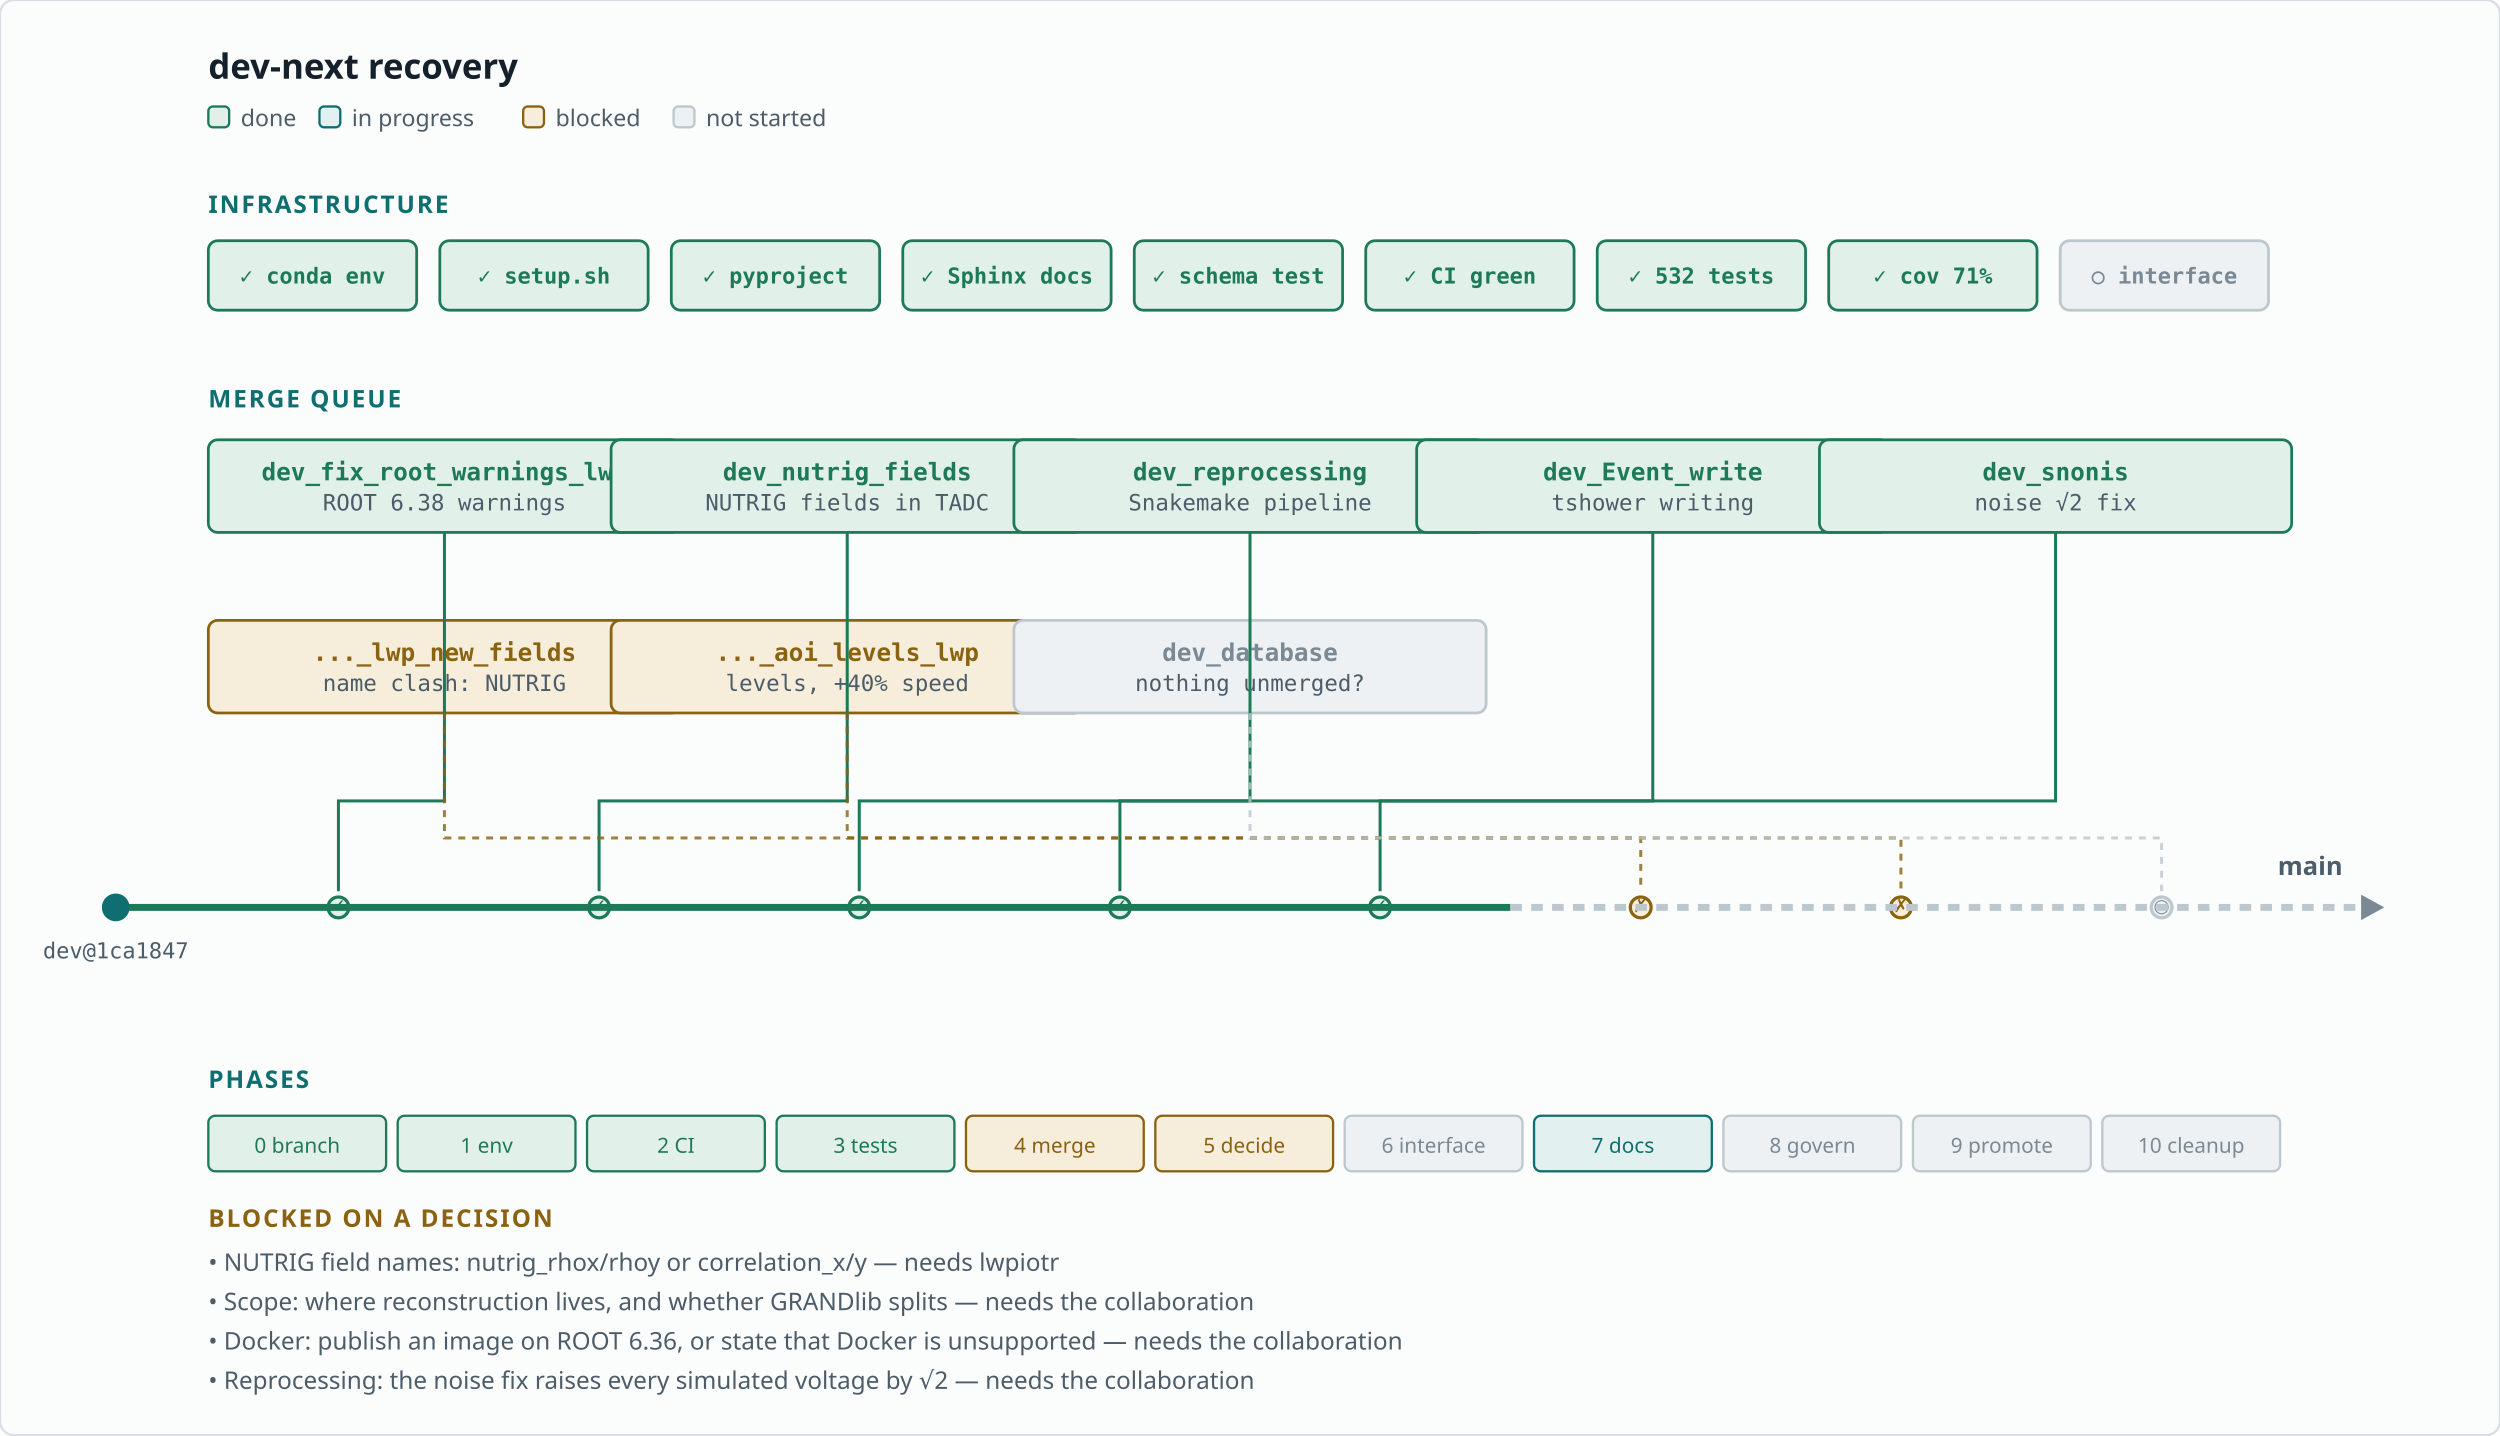
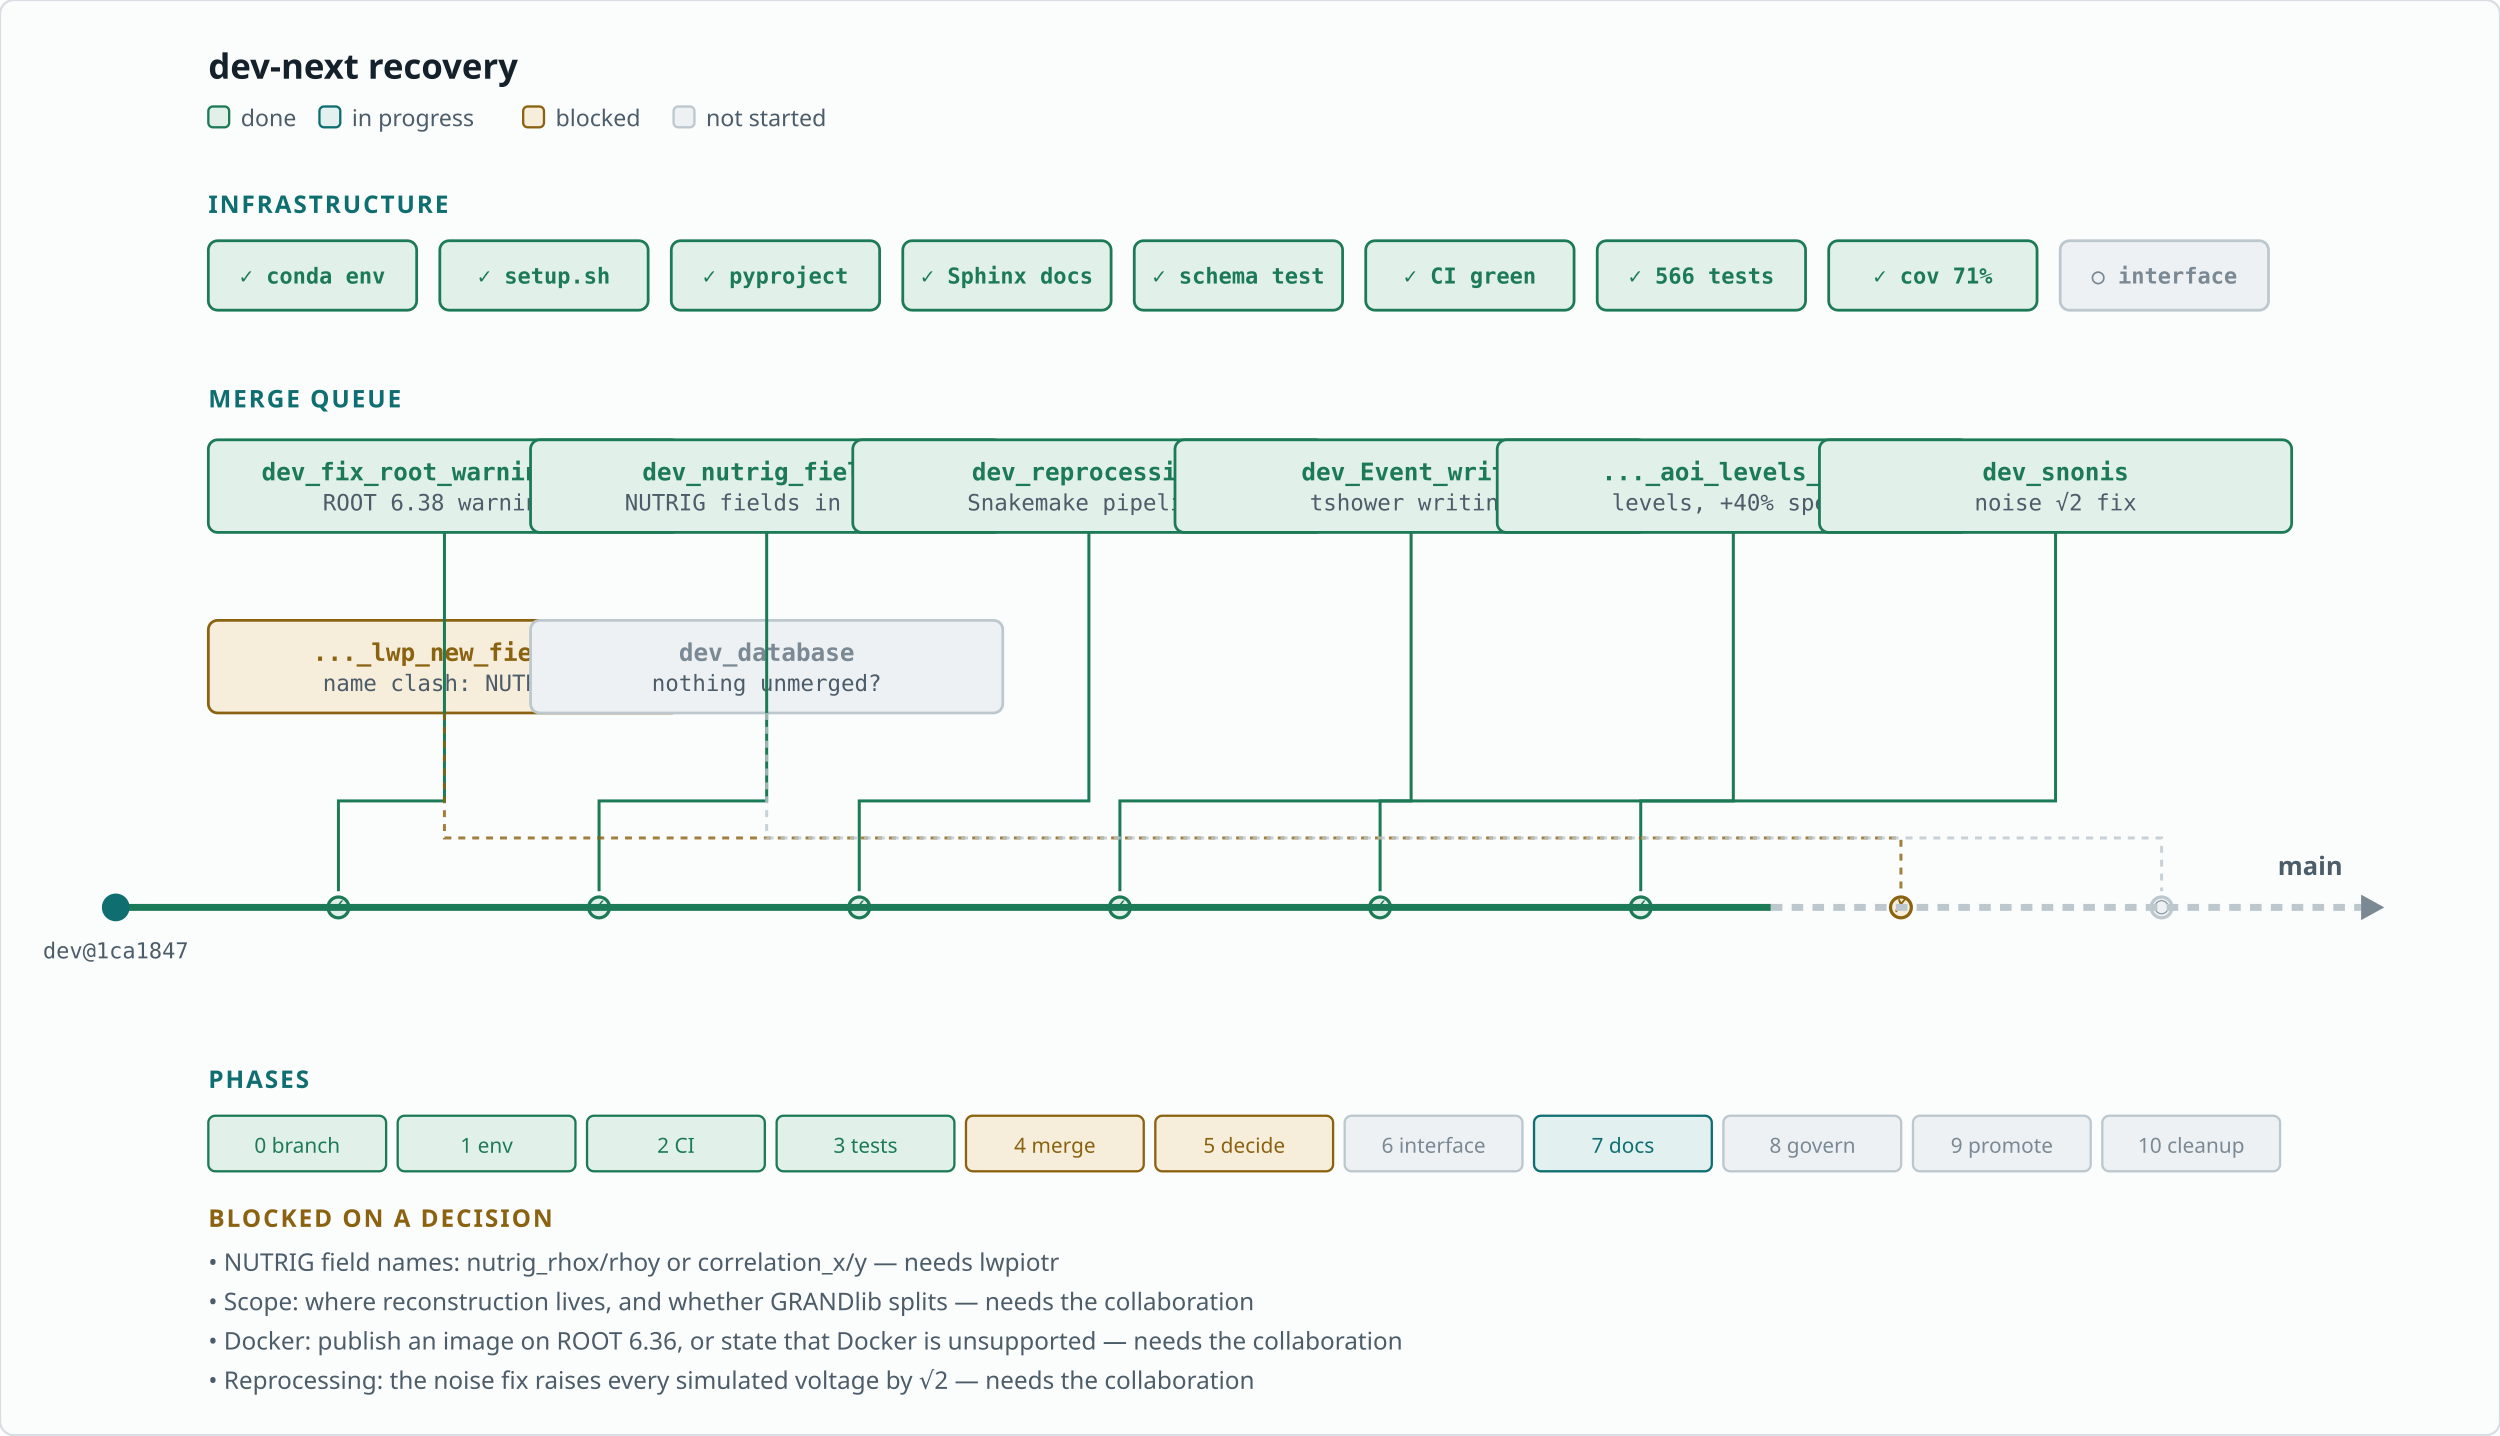
<svg xmlns="http://www.w3.org/2000/svg" viewBox="0 0 1080 620" width="100%" font-family="IBM Plex Sans, sans-serif">
  <rect width="1080" height="620" rx="6" fill="#FBFCFC" stroke="#D8DEE3" />
  <text x="90" y="34" font-size="15" font-weight="600" fill="#14202A">dev-next recovery</text>
  <rect x="90" y="46" width="9" height="9" rx="2" fill="#E1F1EA" stroke="#1D7A57" />
  <text x="104" y="54.5" font-size="10" fill="#4C5C69">done</text>
  <rect x="138" y="46" width="9" height="9" rx="2" fill="#E2F0F0" stroke="#0E6E70" />
  <text x="152" y="54.5" font-size="10" fill="#4C5C69">in progress</text>
  <rect x="226" y="46" width="9" height="9" rx="2" fill="#F6EDDA" stroke="#8A6210" />
  <text x="240" y="54.5" font-size="10" fill="#4C5C69">blocked</text>
  <rect x="291" y="46" width="9" height="9" rx="2" fill="#EDF1F3" stroke="#BCC7CE" />
  <text x="305" y="54.5" font-size="10" fill="#4C5C69">not started</text>
  <text x="90" y="92" font-size="10.5" font-weight="600" fill="#0E6E70" letter-spacing="0.08em">INFRASTRUCTURE</text>
  <rect x="90.0" y="104.0" width="90.0" height="30.0" rx="4" fill="#E1F1EA" stroke="#1D7A57" stroke-width="1.2" />
  <text x="135.0" y="122.5" font-family="IBM Plex Mono, monospace" font-size="9.5" font-weight="600" fill="#1D7A57" text-anchor="middle">✓ conda env</text>
  <rect x="190.0" y="104.0" width="90.0" height="30.0" rx="4" fill="#E1F1EA" stroke="#1D7A57" stroke-width="1.2" />
  <text x="235.0" y="122.5" font-family="IBM Plex Mono, monospace" font-size="9.5" font-weight="600" fill="#1D7A57" text-anchor="middle">✓ setup.sh</text>
  <rect x="290.0" y="104.0" width="90.0" height="30.0" rx="4" fill="#E1F1EA" stroke="#1D7A57" stroke-width="1.2" />
  <text x="335.0" y="122.5" font-family="IBM Plex Mono, monospace" font-size="9.5" font-weight="600" fill="#1D7A57" text-anchor="middle">✓ pyproject</text>
  <rect x="390.0" y="104.0" width="90.0" height="30.0" rx="4" fill="#E1F1EA" stroke="#1D7A57" stroke-width="1.2" />
  <text x="435.0" y="122.5" font-family="IBM Plex Mono, monospace" font-size="9.5" font-weight="600" fill="#1D7A57" text-anchor="middle">✓ Sphinx docs</text>
  <rect x="490.0" y="104.0" width="90.0" height="30.0" rx="4" fill="#E1F1EA" stroke="#1D7A57" stroke-width="1.2" />
  <text x="535.0" y="122.5" font-family="IBM Plex Mono, monospace" font-size="9.5" font-weight="600" fill="#1D7A57" text-anchor="middle">✓ schema test</text>
  <rect x="590.0" y="104.0" width="90.0" height="30.0" rx="4" fill="#E1F1EA" stroke="#1D7A57" stroke-width="1.2" />
  <text x="635.0" y="122.5" font-family="IBM Plex Mono, monospace" font-size="9.5" font-weight="600" fill="#1D7A57" text-anchor="middle">✓ CI green</text>
  <rect x="690.0" y="104.0" width="90.0" height="30.0" rx="4" fill="#E1F1EA" stroke="#1D7A57" stroke-width="1.2" />
-   <text x="735.0" y="122.5" font-family="IBM Plex Mono, monospace" font-size="9.5" font-weight="600" fill="#1D7A57" text-anchor="middle">✓ 532 tests</text>
+   <text x="735.0" y="122.5" font-family="IBM Plex Mono, monospace" font-size="9.5" font-weight="600" fill="#1D7A57" text-anchor="middle">✓ 566 tests</text>
  <rect x="790.0" y="104.0" width="90.0" height="30.0" rx="4" fill="#E1F1EA" stroke="#1D7A57" stroke-width="1.2" />
  <text x="835.0" y="122.5" font-family="IBM Plex Mono, monospace" font-size="9.5" font-weight="600" fill="#1D7A57" text-anchor="middle">✓ cov 71%</text>
  <rect x="890.0" y="104.0" width="90.0" height="30.0" rx="4" fill="#EDF1F3" stroke="#BCC7CE" stroke-width="1.2" />
  <text x="935.0" y="122.5" font-family="IBM Plex Mono, monospace" font-size="9.5" font-weight="600" fill="#7A8994" text-anchor="middle">○ interface</text>
  <text x="90" y="176" font-size="10.5" font-weight="600" fill="#0E6E70" letter-spacing="0.08em">MERGE QUEUE</text>
  <rect x="90.0" y="190.0" width="204.0" height="40.0" rx="4" fill="#E1F1EA" stroke="#1D7A57" stroke-width="1.2" />
  <text x="192.0" y="207.5" font-family="IBM Plex Mono, monospace" font-size="10.5" font-weight="600" fill="#1D7A57" text-anchor="middle">dev_fix_root_warnings_lwp</text>
  <text x="192.0" y="220.5" font-family="IBM Plex Mono, monospace" font-size="9.7" font-weight="400" fill="#4C5C69" text-anchor="middle">ROOT 6.38 warnings</text>
-   <rect x="264.0" y="190.0" width="204.0" height="40.0" rx="4" fill="#E1F1EA" stroke="#1D7A57" stroke-width="1.2" />
-   <text x="366.0" y="207.5" font-family="IBM Plex Mono, monospace" font-size="10.5" font-weight="600" fill="#1D7A57" text-anchor="middle">dev_nutrig_fields</text>
-   <text x="366.0" y="220.5" font-family="IBM Plex Mono, monospace" font-size="9.7" font-weight="400" fill="#4C5C69" text-anchor="middle">NUTRIG fields in TADC</text>
-   <rect x="438.0" y="190.0" width="204.0" height="40.0" rx="4" fill="#E1F1EA" stroke="#1D7A57" stroke-width="1.2" />
-   <text x="540.0" y="207.5" font-family="IBM Plex Mono, monospace" font-size="10.5" font-weight="600" fill="#1D7A57" text-anchor="middle">dev_reprocessing</text>
-   <text x="540.0" y="220.5" font-family="IBM Plex Mono, monospace" font-size="9.7" font-weight="400" fill="#4C5C69" text-anchor="middle">Snakemake pipeline</text>
-   <rect x="612.0" y="190.0" width="204.0" height="40.0" rx="4" fill="#E1F1EA" stroke="#1D7A57" stroke-width="1.2" />
-   <text x="714.0" y="207.5" font-family="IBM Plex Mono, monospace" font-size="10.5" font-weight="600" fill="#1D7A57" text-anchor="middle">dev_Event_write</text>
-   <text x="714.0" y="220.5" font-family="IBM Plex Mono, monospace" font-size="9.7" font-weight="400" fill="#4C5C69" text-anchor="middle">tshower writing</text>
+   <rect x="229.2" y="190.0" width="204.0" height="40.0" rx="4" fill="#E1F1EA" stroke="#1D7A57" stroke-width="1.2" />
+   <text x="331.2" y="207.5" font-family="IBM Plex Mono, monospace" font-size="10.5" font-weight="600" fill="#1D7A57" text-anchor="middle">dev_nutrig_fields</text>
+   <text x="331.2" y="220.5" font-family="IBM Plex Mono, monospace" font-size="9.7" font-weight="400" fill="#4C5C69" text-anchor="middle">NUTRIG fields in TADC</text>
+   <rect x="368.4" y="190.0" width="204.0" height="40.0" rx="4" fill="#E1F1EA" stroke="#1D7A57" stroke-width="1.2" />
+   <text x="470.4" y="207.5" font-family="IBM Plex Mono, monospace" font-size="10.5" font-weight="600" fill="#1D7A57" text-anchor="middle">dev_reprocessing</text>
+   <text x="470.4" y="220.5" font-family="IBM Plex Mono, monospace" font-size="9.7" font-weight="400" fill="#4C5C69" text-anchor="middle">Snakemake pipeline</text>
+   <rect x="507.6" y="190.0" width="204.0" height="40.0" rx="4" fill="#E1F1EA" stroke="#1D7A57" stroke-width="1.2" />
+   <text x="609.6" y="207.5" font-family="IBM Plex Mono, monospace" font-size="10.5" font-weight="600" fill="#1D7A57" text-anchor="middle">dev_Event_write</text>
+   <text x="609.6" y="220.5" font-family="IBM Plex Mono, monospace" font-size="9.7" font-weight="400" fill="#4C5C69" text-anchor="middle">tshower writing</text>
+   <rect x="646.8" y="190.0" width="204.0" height="40.0" rx="4" fill="#E1F1EA" stroke="#1D7A57" stroke-width="1.2" />
+   <text x="748.8" y="207.5" font-family="IBM Plex Mono, monospace" font-size="10.5" font-weight="600" fill="#1D7A57" text-anchor="middle">..._aoi_levels_lwp</text>
+   <text x="748.8" y="220.5" font-family="IBM Plex Mono, monospace" font-size="9.7" font-weight="400" fill="#4C5C69" text-anchor="middle">levels, +40% speed</text>
  <rect x="786.0" y="190.0" width="204.0" height="40.0" rx="4" fill="#E1F1EA" stroke="#1D7A57" stroke-width="1.2" />
  <text x="888.0" y="207.5" font-family="IBM Plex Mono, monospace" font-size="10.5" font-weight="600" fill="#1D7A57" text-anchor="middle">dev_snonis</text>
  <text x="888.0" y="220.5" font-family="IBM Plex Mono, monospace" font-size="9.7" font-weight="400" fill="#4C5C69" text-anchor="middle">noise √2 fix</text>
  <rect x="90.0" y="268.0" width="204.0" height="40.0" rx="4" fill="#F6EDDA" stroke="#8A6210" stroke-width="1.2" />
  <text x="192.0" y="285.5" font-family="IBM Plex Mono, monospace" font-size="10.5" font-weight="600" fill="#8A6210" text-anchor="middle">..._lwp_new_fields</text>
  <text x="192.0" y="298.5" font-family="IBM Plex Mono, monospace" font-size="9.7" font-weight="400" fill="#4C5C69" text-anchor="middle">name clash: NUTRIG</text>
-   <rect x="264.0" y="268.0" width="204.0" height="40.0" rx="4" fill="#F6EDDA" stroke="#8A6210" stroke-width="1.2" />
-   <text x="366.0" y="285.5" font-family="IBM Plex Mono, monospace" font-size="10.5" font-weight="600" fill="#8A6210" text-anchor="middle">..._aoi_levels_lwp</text>
-   <text x="366.0" y="298.5" font-family="IBM Plex Mono, monospace" font-size="9.7" font-weight="400" fill="#4C5C69" text-anchor="middle">levels, +40% speed</text>
-   <rect x="438.0" y="268.0" width="204.0" height="40.0" rx="4" fill="#EDF1F3" stroke="#BCC7CE" stroke-width="1.2" />
-   <text x="540.0" y="285.5" font-family="IBM Plex Mono, monospace" font-size="10.5" font-weight="600" fill="#7A8994" text-anchor="middle">dev_database</text>
-   <text x="540.0" y="298.5" font-family="IBM Plex Mono, monospace" font-size="9.7" font-weight="400" fill="#4C5C69" text-anchor="middle">nothing unmerged?</text>
+   <rect x="229.2" y="268.0" width="204.0" height="40.0" rx="4" fill="#EDF1F3" stroke="#BCC7CE" stroke-width="1.2" />
+   <text x="331.2" y="285.5" font-family="IBM Plex Mono, monospace" font-size="10.5" font-weight="600" fill="#7A8994" text-anchor="middle">dev_database</text>
+   <text x="331.2" y="298.5" font-family="IBM Plex Mono, monospace" font-size="9.7" font-weight="400" fill="#4C5C69" text-anchor="middle">nothing unmerged?</text>
  <path d="M 192.0 230.0 L 192.0 346.0 L 146.2 346.0 L 146.2 385.0" stroke="#1D7A57" stroke-width="1.3" fill="none" />
  <circle cx="146.2" cy="392" r="4.5" fill="#E1F1EA" stroke="#1D7A57" stroke-width="1.4" />
  <text x="146.2" y="394" font-size="8" font-weight="700" fill="#1D7A57" text-anchor="middle">✓</text>
-   <path d="M 366.0 230.0 L 366.0 346.0 L 258.8 346.0 L 258.8 385.0" stroke="#1D7A57" stroke-width="1.3" fill="none" />
+   <path d="M 331.2 230.0 L 331.2 346.0 L 258.8 346.0 L 258.8 385.0" stroke="#1D7A57" stroke-width="1.3" fill="none" />
  <circle cx="258.8" cy="392" r="4.5" fill="#E1F1EA" stroke="#1D7A57" stroke-width="1.4" />
  <text x="258.8" y="394" font-size="8" font-weight="700" fill="#1D7A57" text-anchor="middle">✓</text>
-   <path d="M 540.0 230.0 L 540.0 346.0 L 371.2 346.0 L 371.2 385.0" stroke="#1D7A57" stroke-width="1.3" fill="none" />
+   <path d="M 470.4 230.0 L 470.4 346.0 L 371.2 346.0 L 371.2 385.0" stroke="#1D7A57" stroke-width="1.3" fill="none" />
  <circle cx="371.2" cy="392" r="4.5" fill="#E1F1EA" stroke="#1D7A57" stroke-width="1.4" />
  <text x="371.2" y="394" font-size="8" font-weight="700" fill="#1D7A57" text-anchor="middle">✓</text>
-   <path d="M 714.0 230.0 L 714.0 346.0 L 483.8 346.0 L 483.8 385.0" stroke="#1D7A57" stroke-width="1.3" fill="none" />
+   <path d="M 609.6 230.0 L 609.6 346.0 L 483.8 346.0 L 483.8 385.0" stroke="#1D7A57" stroke-width="1.3" fill="none" />
  <circle cx="483.8" cy="392" r="4.5" fill="#E1F1EA" stroke="#1D7A57" stroke-width="1.4" />
  <text x="483.8" y="394" font-size="8" font-weight="700" fill="#1D7A57" text-anchor="middle">✓</text>
-   <path d="M 888.0 230.0 L 888.0 346.0 L 596.2 346.0 L 596.2 385.0" stroke="#1D7A57" stroke-width="1.3" fill="none" />
+   <path d="M 748.8 230.0 L 748.8 346.0 L 596.2 346.0 L 596.2 385.0" stroke="#1D7A57" stroke-width="1.3" fill="none" />
  <circle cx="596.2" cy="392" r="4.5" fill="#E1F1EA" stroke="#1D7A57" stroke-width="1.4" />
  <text x="596.2" y="394" font-size="8" font-weight="700" fill="#1D7A57" text-anchor="middle">✓</text>
-   <path d="M 192.0 308.0 L 192.0 362.0 L 708.8 362.0 L 708.8 385.0" stroke="#8A6210" stroke-width="1.3" fill="none" stroke-dasharray="3 3" opacity="0.8" />
-   <circle cx="708.8" cy="392" r="4.5" fill="#F6EDDA" stroke="#8A6210" stroke-width="1.4" />
-   <text x="708.8" y="394" font-size="8" font-weight="700" fill="#8A6210" text-anchor="middle">✗</text>
-   <path d="M 366.0 308.0 L 366.0 362.0 L 821.2 362.0 L 821.2 385.0" stroke="#8A6210" stroke-width="1.3" fill="none" stroke-dasharray="3 3" opacity="0.8" />
+   <path d="M 888.0 230.0 L 888.0 346.0 L 708.8 346.0 L 708.8 385.0" stroke="#1D7A57" stroke-width="1.3" fill="none" />
+   <circle cx="708.8" cy="392" r="4.5" fill="#E1F1EA" stroke="#1D7A57" stroke-width="1.4" />
+   <text x="708.8" y="394" font-size="8" font-weight="700" fill="#1D7A57" text-anchor="middle">✓</text>
+   <path d="M 192.0 308.0 L 192.0 362.0 L 821.2 362.0 L 821.2 385.0" stroke="#8A6210" stroke-width="1.3" fill="none" stroke-dasharray="3 3" opacity="0.8" />
  <circle cx="821.2" cy="392" r="4.5" fill="#F6EDDA" stroke="#8A6210" stroke-width="1.4" />
  <text x="821.2" y="394" font-size="8" font-weight="700" fill="#8A6210" text-anchor="middle">✗</text>
-   <path d="M 540.0 308.0 L 540.0 362.0 L 933.8 362.0 L 933.8 385.0" stroke="#BCC7CE" stroke-width="1.3" fill="none" stroke-dasharray="3 3" opacity="0.8" />
+   <path d="M 331.2 308.0 L 331.2 362.0 L 933.8 362.0 L 933.8 385.0" stroke="#BCC7CE" stroke-width="1.3" fill="none" stroke-dasharray="3 3" opacity="0.8" />
  <circle cx="933.8" cy="392" r="4.5" fill="#EDF1F3" stroke="#BCC7CE" stroke-width="1.4" />
  <text x="933.8" y="394" font-size="8" font-weight="700" fill="#7A8994" text-anchor="middle">○</text>
-   <line x1="50" y1="392" x2="652.5" y2="392" stroke="#1D7A57" stroke-width="3" />
-   <line x1="652.5" y1="392" x2="1020" y2="392" stroke="#BCC7CE" stroke-width="3" stroke-dasharray="5 4" />
+   <line x1="50" y1="392" x2="765.0" y2="392" stroke="#1D7A57" stroke-width="3" />
+   <line x1="765.0" y1="392" x2="1020" y2="392" stroke="#BCC7CE" stroke-width="3" stroke-dasharray="5 4" />
  <circle cx="50" cy="392" r="6" fill="#0E6E70" />
  <text x="50" y="414" font-size="9.5" font-family="IBM Plex Mono, monospace" fill="#4C5C69" text-anchor="middle">dev@1ca1847</text>
  <path d="M 1030 392 l -10 -5.5 l 0 11 z" fill="#7A8994" />
  <text x="998" y="378" font-size="11" font-weight="600" fill="#4C5C69" text-anchor="middle">main</text>
  <text x="90" y="470" font-size="10.5" font-weight="600" fill="#0E6E70" letter-spacing="0.08em">PHASES</text>
  <rect x="90.0" y="482" width="76.8" height="24" rx="3" fill="#E1F1EA" stroke="#1D7A57" />
  <text x="128.4" y="498" font-size="9" fill="#1D7A57" text-anchor="middle">0 branch</text>
  <rect x="171.8" y="482" width="76.8" height="24" rx="3" fill="#E1F1EA" stroke="#1D7A57" />
  <text x="210.2" y="498" font-size="9" fill="#1D7A57" text-anchor="middle">1 env</text>
  <rect x="253.6" y="482" width="76.8" height="24" rx="3" fill="#E1F1EA" stroke="#1D7A57" />
  <text x="292.0" y="498" font-size="9" fill="#1D7A57" text-anchor="middle">2 CI</text>
  <rect x="335.5" y="482" width="76.8" height="24" rx="3" fill="#E1F1EA" stroke="#1D7A57" />
  <text x="373.9" y="498" font-size="9" fill="#1D7A57" text-anchor="middle">3 tests</text>
  <rect x="417.3" y="482" width="76.8" height="24" rx="3" fill="#F6EDDA" stroke="#8A6210" />
  <text x="455.7" y="498" font-size="9" fill="#8A6210" text-anchor="middle">4 merge</text>
  <rect x="499.1" y="482" width="76.8" height="24" rx="3" fill="#F6EDDA" stroke="#8A6210" />
  <text x="537.5" y="498" font-size="9" fill="#8A6210" text-anchor="middle">5 decide</text>
  <rect x="580.9" y="482" width="76.8" height="24" rx="3" fill="#EDF1F3" stroke="#BCC7CE" />
  <text x="619.3" y="498" font-size="9" fill="#7A8994" text-anchor="middle">6 interface</text>
  <rect x="662.7" y="482" width="76.8" height="24" rx="3" fill="#E2F0F0" stroke="#0E6E70" />
  <text x="701.1" y="498" font-size="9" fill="#0E6E70" text-anchor="middle">7 docs</text>
  <rect x="744.5" y="482" width="76.8" height="24" rx="3" fill="#EDF1F3" stroke="#BCC7CE" />
  <text x="783.0" y="498" font-size="9" fill="#7A8994" text-anchor="middle">8 govern</text>
  <rect x="826.4" y="482" width="76.8" height="24" rx="3" fill="#EDF1F3" stroke="#BCC7CE" />
  <text x="864.8" y="498" font-size="9" fill="#7A8994" text-anchor="middle">9 promote</text>
  <rect x="908.2" y="482" width="76.8" height="24" rx="3" fill="#EDF1F3" stroke="#BCC7CE" />
  <text x="946.6" y="498" font-size="9" fill="#7A8994" text-anchor="middle">10 cleanup</text>
  <text x="90" y="530" font-size="10.5" font-weight="600" fill="#8A6210" letter-spacing="0.08em">BLOCKED ON A DECISION</text>
  <text x="90" y="549" font-size="10.5" fill="#4C5C69">• NUTRIG field names: nutrig_rhox/rhoy or correlation_x/y — needs lwpiotr</text>
  <text x="90" y="566" font-size="10.5" fill="#4C5C69">• Scope: where reconstruction lives, and whether GRANDlib splits — needs the collaboration</text>
  <text x="90" y="583" font-size="10.5" fill="#4C5C69">• Docker: publish an image on ROOT 6.36, or state that Docker is unsupported — needs the collaboration</text>
  <text x="90" y="600" font-size="10.5" fill="#4C5C69">• Reprocessing: the noise fix raises every simulated voltage by √2 — needs the collaboration</text>
</svg>
